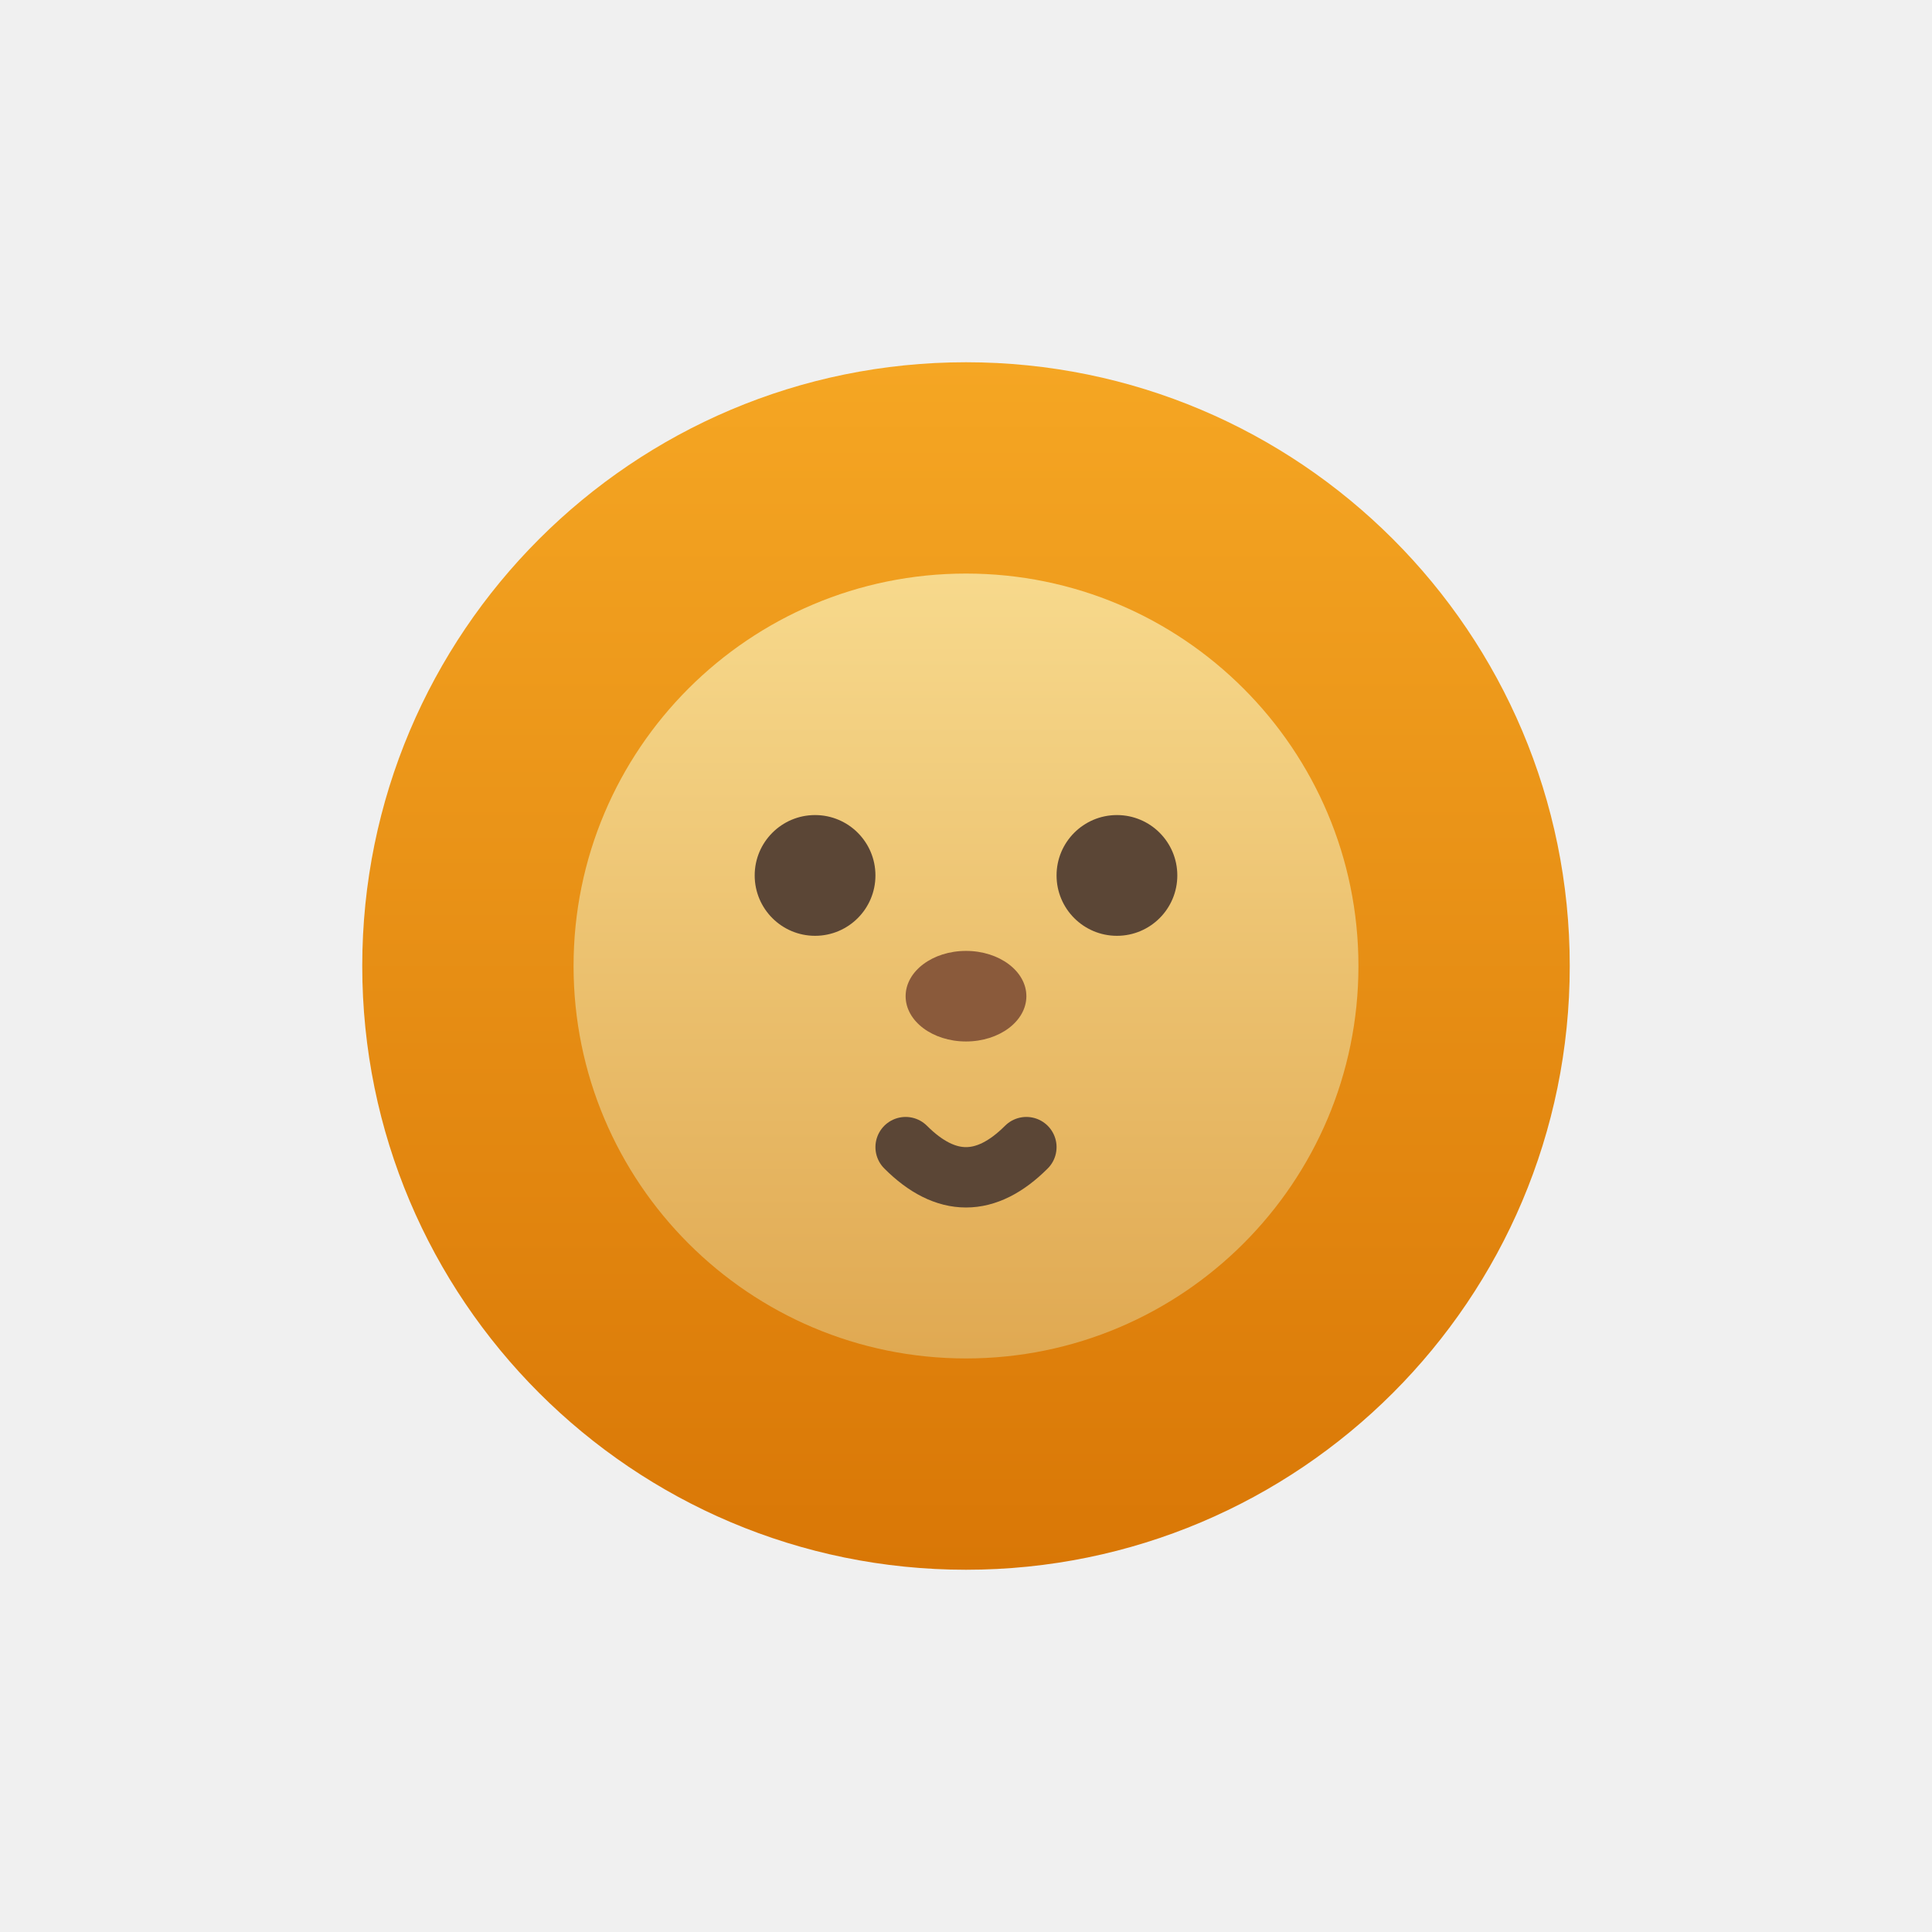
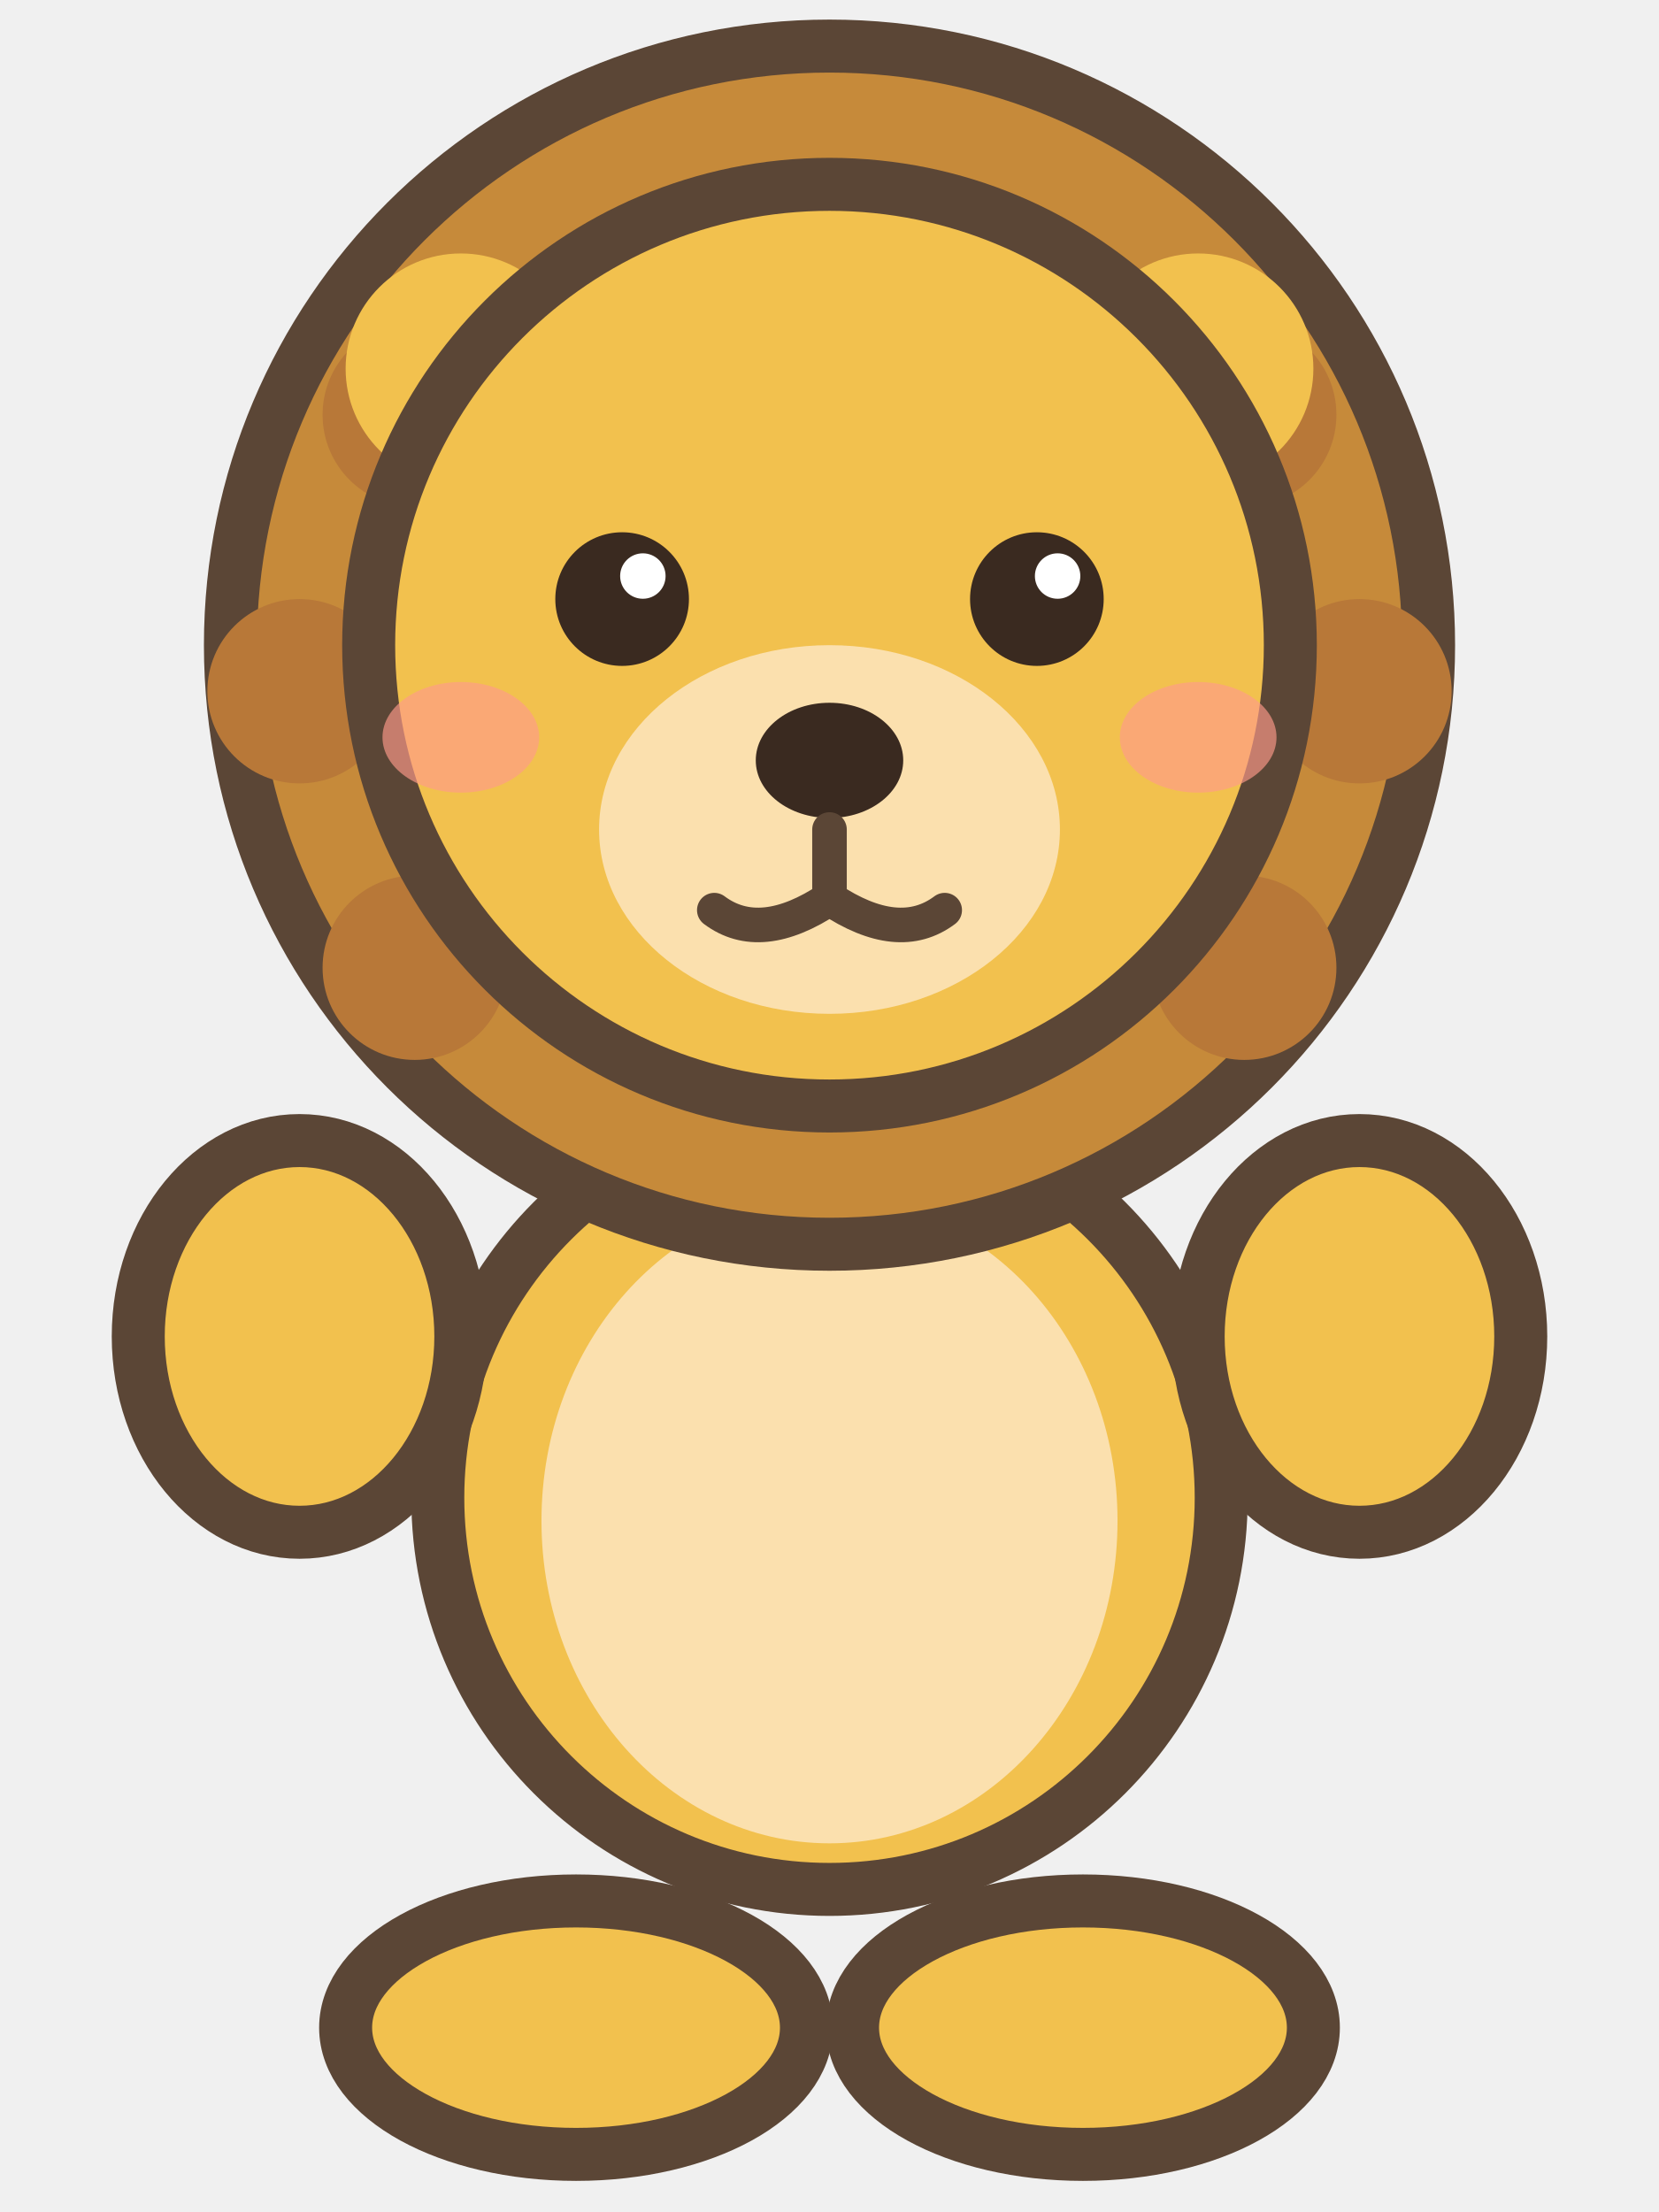
- <svg xmlns="http://www.w3.org/2000/svg" viewBox="0 0 64 64">
-   <defs>
-     <linearGradient id="g-orangedk" x1="0" y1="0" x2="0" y2="1">
-       <stop offset="0" stop-color="#F5A623" />
-       <stop offset="1" stop-color="#D97706" />
-     </linearGradient>
-     <linearGradient id="g-sand" x1="0" y1="0" x2="0" y2="1">
-       <stop offset="0" stop-color="#F7D98C" />
-       <stop offset="1" stop-color="#E0A952" />
-     </linearGradient>
-   </defs>
-   <circle cx="32" cy="32" r="20" fill="url(#g-orangedk)" />
-   <circle cx="32" cy="32" r="13" fill="url(#g-sand)" />
-   <circle cx="27" cy="29" r="2" fill="#5B4636" />
-   <circle cx="37" cy="29" r="2" fill="#5B4636" />
-   <ellipse cx="32" cy="33" rx="2" ry="1.5" fill="#8A5A3B" />
-   <path d="M30 38 Q32 40 34 38" stroke="#5B4636" stroke-width="2" fill="none" stroke-linecap="round" />
+ <svg xmlns="http://www.w3.org/2000/svg" viewBox="0 0 72 96">
+   <style>.st{stroke:#5B4636;stroke-width:2.3;stroke-linejoin:round;stroke-linecap:round}.th{stroke:#5B4636;stroke-width:1.5;fill:none;stroke-linecap:round;stroke-linejoin:round}</style>
+   <ellipse class="st" cx="25" cy="88" rx="10" ry="5.5" fill="#F2C14E" />
+   <ellipse class="st" cx="47" cy="88" rx="10" ry="5.5" fill="#F2C14E" />
+   <rect class="st" x="19" y="48" width="34" height="34" rx="17" fill="#F2C14E" />
+   <ellipse cx="36" cy="66" rx="12.5" ry="14" fill="#FBE0AE" />
+   <ellipse class="st" cx="13" cy="58" rx="7" ry="8.5" fill="#F2C14E" />
+   <ellipse class="st" cx="59" cy="58" rx="7" ry="8.5" fill="#F2C14E" />
+   <circle class="st" cx="36" cy="28" r="26" fill="#C68A3A" />
+   <g fill="#B87838">
+     <circle cx="18" cy="18" r="4" />
+     <circle cx="54" cy="18" r="4" />
+     <circle cx="13" cy="30" r="4" />
+     <circle cx="59" cy="30" r="4" />
+     <circle cx="18" cy="42" r="4" />
+     <circle cx="54" cy="42" r="4" />
+   </g>
+   <circle cx="20" cy="16" r="5" fill="#F2C14E" />
+   <circle cx="52" cy="16" r="5" fill="#F2C14E" />
+   <circle class="st" cx="36" cy="28" r="20" fill="#F2C14E" />
+   <ellipse cx="36" cy="36" rx="10" ry="8" fill="#FBE0AE" />
+   <circle cx="27" cy="26" r="2.9" fill="#3A2A20" />
+   <circle cx="45" cy="26" r="2.9" fill="#3A2A20" />
+   <circle cx="27.9" cy="25" r="0.986" fill="#fff" />
+   <circle cx="45.9" cy="25" r="0.986" fill="#fff" />
+   <ellipse cx="36" cy="33" rx="3.2" ry="2.5" fill="#3A2A20" />
+   <path class="th" d="M36 36 L36 39 M36 39 Q33 41 31 39.5 M36 39 Q39 41 41 39.5" />
+   <ellipse cx="20" cy="32" rx="3.4" ry="2.4" fill="#FF9B8A" opacity="0.65" />
+   <ellipse cx="52" cy="32" rx="3.4" ry="2.4" fill="#FF9B8A" opacity="0.65" />
</svg>
